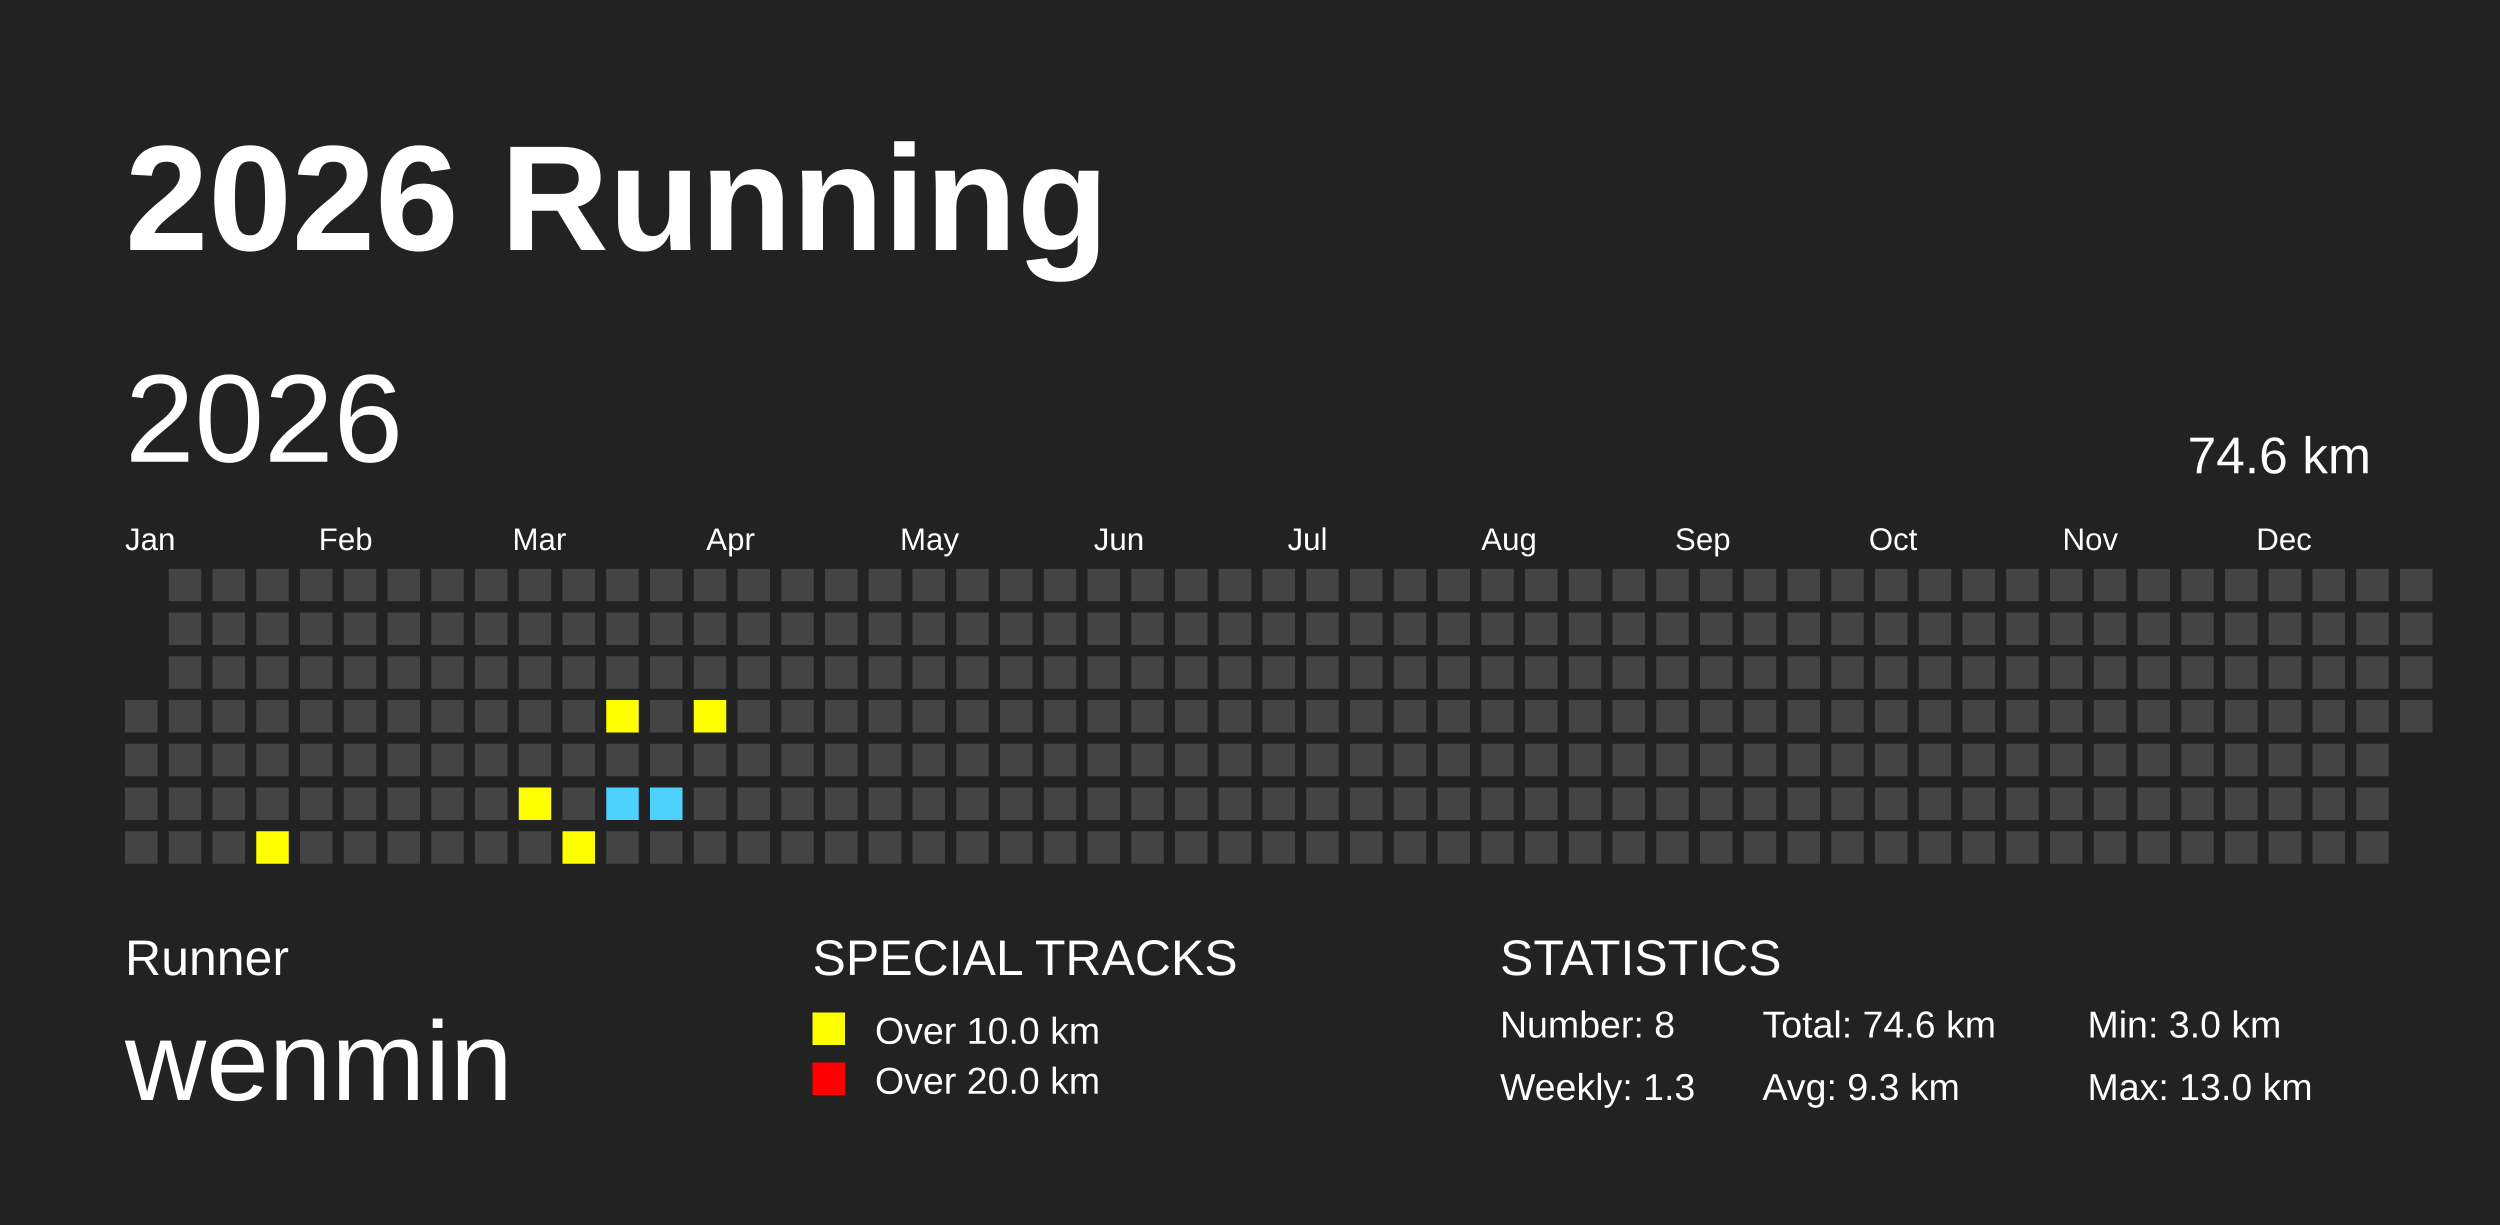
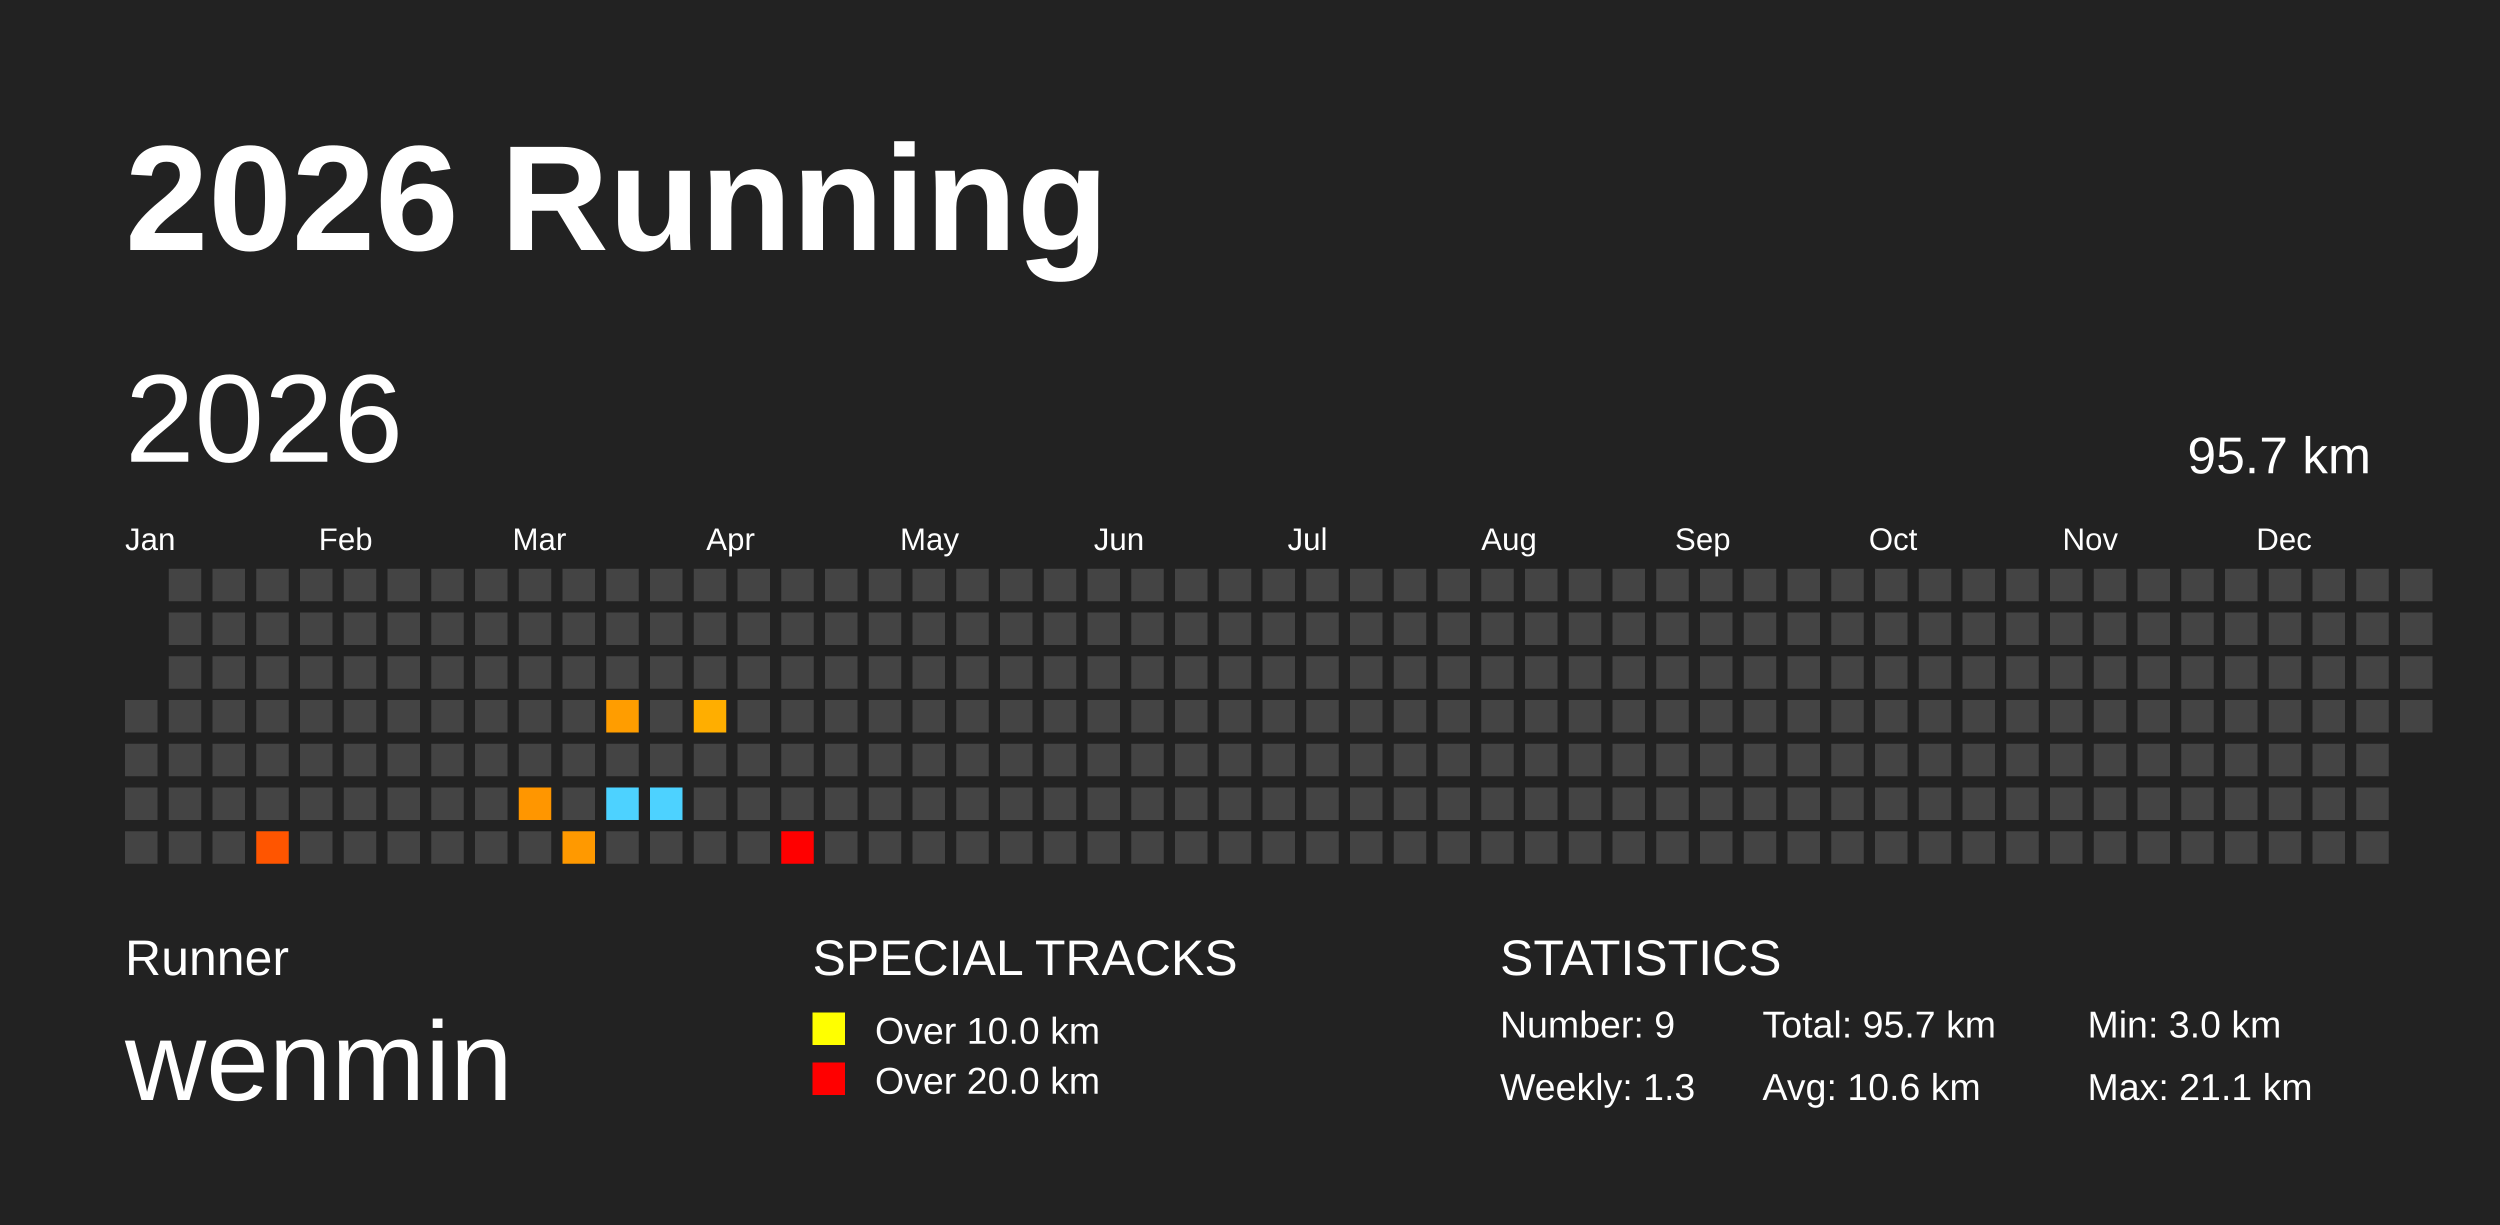
<svg xmlns="http://www.w3.org/2000/svg" baseProfile="full" height="98mm" version="1.1" viewBox="0,0,200,98" width="200mm">
  <defs />
  <rect fill="#222222" height="98" width="200" x="0" y="0" />
  <text fill="#FFFFFF" style="font-size:12px; font-family:Arial; font-weight:bold;" x="10" y="20">2026 Running</text>
  <text fill="#FFFFFF" style="font-size:4px; font-family:Arial" x="10" y="78">Runner</text>
  <text fill="#FFFFFF" style="font-size:9px; font-family:Arial" x="10" y="88">wenmin</text>
  <text fill="#FFFFFF" style="font-size:4px; font-family:Arial" x="65" y="78">SPECIAL TRACKS</text>
  <rect fill="yellow" height="2.6" width="2.6" x="65" y="81" />
  <text fill="#FFFFFF" style="font-size:3px; font-family:Arial" x="70" y="83.5">Over 10.0 km</text>
  <rect fill="red" height="2.6" width="2.6" x="65" y="85" />
  <text fill="#FFFFFF" style="font-size:3px; font-family:Arial" x="70" y="87.5">Over 20.0 km</text>
  <text fill="#FFFFFF" style="font-size:4px; font-family:Arial" x="120" y="78">STATISTICS</text>
-   <text fill="#FFFFFF" style="font-size:3px; font-family:Arial" x="120" y="83">Number: 8</text>
+   <text fill="#FFFFFF" style="font-size:3px; font-family:Arial" x="120" y="83">Number: 9</text>
  <text fill="#FFFFFF" style="font-size:3px; font-family:Arial" x="120" y="88">Weekly: 1.3</text>
-   <text fill="#FFFFFF" style="font-size:3px; font-family:Arial" x="141" y="83">Total: 74.6 km</text>
-   <text fill="#FFFFFF" style="font-size:3px; font-family:Arial" x="141" y="88">Avg: 9.3 km</text>
+   <text fill="#FFFFFF" style="font-size:3px; font-family:Arial" x="141" y="83">Total: 95.7 km</text>
+   <text fill="#FFFFFF" style="font-size:3px; font-family:Arial" x="141" y="88">Avg: 10.6 km</text>
  <text fill="#FFFFFF" style="font-size:3px; font-family:Arial" x="167" y="83">Min: 3.0 km</text>
-   <text fill="#FFFFFF" style="font-size:3px; font-family:Arial" x="167" y="88">Max: 13.0 km</text>
+   <text fill="#FFFFFF" style="font-size:3px; font-family:Arial" x="167" y="88">Max: 21.1 km</text>
  <text dominant-baseline="hanging" fill="#FFFFFF" style="font-size:10.0px; font-family:Arial;" x="10" y="30">2026</text>
-   <text dominant-baseline="hanging" fill="#FFFFFF" style="font-size:4.125px; font-family:Arial;" x="175" y="35">74.6 km</text>
+   <text dominant-baseline="hanging" fill="#FFFFFF" style="font-size:4.125px; font-family:Arial;" x="175" y="35">95.7 km</text>
  <text fill="#FFFFFF" style="font-size:2.5px; font-family:Arial" x="10.0" y="44">Jan</text>
  <text fill="#FFFFFF" style="font-size:2.5px; font-family:Arial" x="25.5" y="44">Feb</text>
  <text fill="#FFFFFF" style="font-size:2.5px; font-family:Arial" x="41.0" y="44">Mar</text>
  <text fill="#FFFFFF" style="font-size:2.5px; font-family:Arial" x="56.5" y="44">Apr</text>
  <text fill="#FFFFFF" style="font-size:2.5px; font-family:Arial" x="72.0" y="44">May</text>
  <text fill="#FFFFFF" style="font-size:2.5px; font-family:Arial" x="87.5" y="44">Jun</text>
  <text fill="#FFFFFF" style="font-size:2.5px; font-family:Arial" x="103.0" y="44">Jul</text>
  <text fill="#FFFFFF" style="font-size:2.5px; font-family:Arial" x="118.5" y="44">Aug</text>
  <text fill="#FFFFFF" style="font-size:2.5px; font-family:Arial" x="134.0" y="44">Sep</text>
  <text fill="#FFFFFF" style="font-size:2.5px; font-family:Arial" x="149.5" y="44">Oct</text>
  <text fill="#FFFFFF" style="font-size:2.5px; font-family:Arial" x="165.0" y="44">Nov</text>
  <text fill="#FFFFFF" style="font-size:2.5px; font-family:Arial" x="180.5" y="44">Dec</text>
  <rect fill="#444444" height="2.6" width="2.6" x="10.0" y="56.0" />
  <rect fill="#444444" height="2.6" width="2.6" x="10.0" y="59.5" />
  <rect fill="#444444" height="2.6" width="2.6" x="10.0" y="63.0" />
  <rect fill="#444444" height="2.6" width="2.6" x="10.0" y="66.5" />
  <rect fill="#444444" height="2.6" width="2.6" x="13.5" y="45.5" />
  <rect fill="#444444" height="2.6" width="2.6" x="13.5" y="49.0" />
  <rect fill="#444444" height="2.6" width="2.6" x="13.5" y="52.5" />
  <rect fill="#444444" height="2.6" width="2.6" x="13.5" y="56.0" />
  <rect fill="#444444" height="2.6" width="2.6" x="13.5" y="59.5" />
  <rect fill="#444444" height="2.6" width="2.6" x="13.5" y="63.0" />
  <rect fill="#444444" height="2.6" width="2.6" x="13.5" y="66.5" />
  <rect fill="#444444" height="2.6" width="2.6" x="17.0" y="45.5" />
  <rect fill="#444444" height="2.6" width="2.6" x="17.0" y="49.0" />
  <rect fill="#444444" height="2.6" width="2.6" x="17.0" y="52.5" />
  <rect fill="#444444" height="2.6" width="2.6" x="17.0" y="56.0" />
  <rect fill="#444444" height="2.6" width="2.6" x="17.0" y="59.5" />
  <rect fill="#444444" height="2.6" width="2.6" x="17.0" y="63.0" />
  <rect fill="#444444" height="2.6" width="2.6" x="17.0" y="66.5" />
  <rect fill="#444444" height="2.6" width="2.6" x="20.5" y="45.5" />
  <rect fill="#444444" height="2.6" width="2.6" x="20.5" y="49.0" />
  <rect fill="#444444" height="2.6" width="2.6" x="20.5" y="52.5" />
  <rect fill="#444444" height="2.6" width="2.6" x="20.5" y="56.0" />
  <rect fill="#444444" height="2.6" width="2.6" x="20.5" y="59.5" />
  <rect fill="#444444" height="2.6" width="2.6" x="20.5" y="63.0" />
-   <rect fill="yellow" height="2.6" width="2.6" x="20.5" y="66.5" />
+   <rect fill="#ff5500" height="2.6" width="2.6" x="20.5" y="66.5" />
  <rect fill="#444444" height="2.6" width="2.6" x="24.0" y="45.5" />
  <rect fill="#444444" height="2.6" width="2.6" x="24.0" y="49.0" />
  <rect fill="#444444" height="2.6" width="2.6" x="24.0" y="52.5" />
  <rect fill="#444444" height="2.6" width="2.6" x="24.0" y="56.0" />
  <rect fill="#444444" height="2.6" width="2.6" x="24.0" y="59.5" />
  <rect fill="#444444" height="2.6" width="2.6" x="24.0" y="63.0" />
  <rect fill="#444444" height="2.6" width="2.6" x="24.0" y="66.5" />
  <rect fill="#444444" height="2.6" width="2.6" x="27.5" y="45.5" />
  <rect fill="#444444" height="2.6" width="2.6" x="27.5" y="49.0" />
  <rect fill="#444444" height="2.6" width="2.6" x="27.5" y="52.5" />
  <rect fill="#444444" height="2.6" width="2.6" x="27.5" y="56.0" />
  <rect fill="#444444" height="2.6" width="2.6" x="27.5" y="59.5" />
  <rect fill="#444444" height="2.6" width="2.6" x="27.5" y="63.0" />
  <rect fill="#444444" height="2.6" width="2.6" x="27.5" y="66.5" />
  <rect fill="#444444" height="2.6" width="2.6" x="31.0" y="45.5" />
  <rect fill="#444444" height="2.6" width="2.6" x="31.0" y="49.0" />
  <rect fill="#444444" height="2.6" width="2.6" x="31.0" y="52.5" />
  <rect fill="#444444" height="2.6" width="2.6" x="31.0" y="56.0" />
  <rect fill="#444444" height="2.6" width="2.6" x="31.0" y="59.5" />
  <rect fill="#444444" height="2.6" width="2.6" x="31.0" y="63.0" />
  <rect fill="#444444" height="2.6" width="2.6" x="31.0" y="66.5" />
  <rect fill="#444444" height="2.6" width="2.6" x="34.5" y="45.5" />
  <rect fill="#444444" height="2.6" width="2.6" x="34.5" y="49.0" />
  <rect fill="#444444" height="2.6" width="2.6" x="34.5" y="52.5" />
  <rect fill="#444444" height="2.6" width="2.6" x="34.5" y="56.0" />
  <rect fill="#444444" height="2.6" width="2.6" x="34.5" y="59.5" />
  <rect fill="#444444" height="2.6" width="2.6" x="34.5" y="63.0" />
  <rect fill="#444444" height="2.6" width="2.6" x="34.5" y="66.5" />
  <rect fill="#444444" height="2.6" width="2.6" x="38.0" y="45.5" />
  <rect fill="#444444" height="2.6" width="2.6" x="38.0" y="49.0" />
  <rect fill="#444444" height="2.6" width="2.6" x="38.0" y="52.5" />
  <rect fill="#444444" height="2.6" width="2.6" x="38.0" y="56.0" />
  <rect fill="#444444" height="2.6" width="2.6" x="38.0" y="59.5" />
  <rect fill="#444444" height="2.6" width="2.6" x="38.0" y="63.0" />
  <rect fill="#444444" height="2.6" width="2.6" x="38.0" y="66.5" />
  <rect fill="#444444" height="2.6" width="2.6" x="41.5" y="45.5" />
  <rect fill="#444444" height="2.6" width="2.6" x="41.5" y="49.0" />
  <rect fill="#444444" height="2.6" width="2.6" x="41.5" y="52.5" />
  <rect fill="#444444" height="2.6" width="2.6" x="41.5" y="56.0" />
  <rect fill="#444444" height="2.6" width="2.6" x="41.5" y="59.5" />
-   <rect fill="yellow" height="2.6" width="2.6" x="41.5" y="63.0" />
+   <rect fill="#ff9600" height="2.6" width="2.6" x="41.5" y="63.0" />
  <rect fill="#444444" height="2.6" width="2.6" x="41.5" y="66.5" />
  <rect fill="#444444" height="2.6" width="2.6" x="45.0" y="45.5" />
  <rect fill="#444444" height="2.6" width="2.6" x="45.0" y="49.0" />
  <rect fill="#444444" height="2.6" width="2.6" x="45.0" y="52.5" />
  <rect fill="#444444" height="2.6" width="2.6" x="45.0" y="56.0" />
  <rect fill="#444444" height="2.6" width="2.6" x="45.0" y="59.5" />
  <rect fill="#444444" height="2.6" width="2.6" x="45.0" y="63.0" />
-   <rect fill="yellow" height="2.6" width="2.6" x="45.0" y="66.5" />
+   <rect fill="#ff9900" height="2.6" width="2.6" x="45.0" y="66.5" />
  <rect fill="#444444" height="2.6" width="2.6" x="48.5" y="45.5" />
  <rect fill="#444444" height="2.6" width="2.6" x="48.5" y="49.0" />
  <rect fill="#444444" height="2.6" width="2.6" x="48.5" y="52.5" />
-   <rect fill="yellow" height="2.6" width="2.6" x="48.5" y="56.0" />
+   <rect fill="#ff9d00" height="2.6" width="2.6" x="48.5" y="56.0" />
  <rect fill="#444444" height="2.6" width="2.6" x="48.5" y="59.5" />
-   <rect fill="#4DD2FF" height="2.6" width="2.6" x="48.5" y="63.0" />
+   <rect fill="#4dd2ff" height="2.6" width="2.6" x="48.5" y="63.0" />
  <rect fill="#444444" height="2.6" width="2.6" x="48.5" y="66.5" />
  <rect fill="#444444" height="2.6" width="2.6" x="52.0" y="45.5" />
  <rect fill="#444444" height="2.6" width="2.6" x="52.0" y="49.0" />
  <rect fill="#444444" height="2.6" width="2.6" x="52.0" y="52.5" />
  <rect fill="#444444" height="2.6" width="2.6" x="52.0" y="56.0" />
  <rect fill="#444444" height="2.6" width="2.6" x="52.0" y="59.5" />
-   <rect fill="#4DD2FF" height="2.6" width="2.6" x="52.0" y="63.0" />
+   <rect fill="#4dd2ff" height="2.6" width="2.6" x="52.0" y="63.0" />
  <rect fill="#444444" height="2.6" width="2.6" x="52.0" y="66.5" />
  <rect fill="#444444" height="2.6" width="2.6" x="55.5" y="45.5" />
  <rect fill="#444444" height="2.6" width="2.6" x="55.5" y="49.0" />
  <rect fill="#444444" height="2.6" width="2.6" x="55.5" y="52.5" />
-   <rect fill="yellow" height="2.6" width="2.6" x="55.5" y="56.0" />
+   <rect fill="#ffae00" height="2.6" width="2.6" x="55.5" y="56.0" />
  <rect fill="#444444" height="2.6" width="2.6" x="55.5" y="59.5" />
  <rect fill="#444444" height="2.6" width="2.6" x="55.5" y="63.0" />
  <rect fill="#444444" height="2.6" width="2.6" x="55.5" y="66.5" />
  <rect fill="#444444" height="2.6" width="2.6" x="59.0" y="45.5" />
  <rect fill="#444444" height="2.6" width="2.6" x="59.0" y="49.0" />
  <rect fill="#444444" height="2.6" width="2.6" x="59.0" y="52.5" />
  <rect fill="#444444" height="2.6" width="2.6" x="59.0" y="56.0" />
  <rect fill="#444444" height="2.6" width="2.6" x="59.0" y="59.5" />
  <rect fill="#444444" height="2.6" width="2.6" x="59.0" y="63.0" />
  <rect fill="#444444" height="2.6" width="2.6" x="59.0" y="66.5" />
  <rect fill="#444444" height="2.6" width="2.6" x="62.5" y="45.5" />
  <rect fill="#444444" height="2.6" width="2.6" x="62.5" y="49.0" />
  <rect fill="#444444" height="2.6" width="2.6" x="62.5" y="52.5" />
  <rect fill="#444444" height="2.6" width="2.6" x="62.5" y="56.0" />
  <rect fill="#444444" height="2.6" width="2.6" x="62.5" y="59.5" />
  <rect fill="#444444" height="2.6" width="2.6" x="62.5" y="63.0" />
-   <rect fill="#444444" height="2.6" width="2.6" x="62.5" y="66.5" />
+   <rect fill="red" height="2.6" width="2.6" x="62.5" y="66.5" />
  <rect fill="#444444" height="2.6" width="2.6" x="66.0" y="45.5" />
  <rect fill="#444444" height="2.6" width="2.6" x="66.0" y="49.0" />
  <rect fill="#444444" height="2.6" width="2.6" x="66.0" y="52.5" />
  <rect fill="#444444" height="2.6" width="2.6" x="66.0" y="56.0" />
  <rect fill="#444444" height="2.6" width="2.6" x="66.0" y="59.5" />
  <rect fill="#444444" height="2.6" width="2.6" x="66.0" y="63.0" />
  <rect fill="#444444" height="2.6" width="2.6" x="66.0" y="66.5" />
  <rect fill="#444444" height="2.6" width="2.6" x="69.5" y="45.5" />
  <rect fill="#444444" height="2.6" width="2.6" x="69.5" y="49.0" />
  <rect fill="#444444" height="2.6" width="2.6" x="69.5" y="52.5" />
  <rect fill="#444444" height="2.6" width="2.6" x="69.5" y="56.0" />
  <rect fill="#444444" height="2.6" width="2.6" x="69.5" y="59.5" />
  <rect fill="#444444" height="2.6" width="2.6" x="69.5" y="63.0" />
  <rect fill="#444444" height="2.6" width="2.6" x="69.5" y="66.5" />
  <rect fill="#444444" height="2.6" width="2.6" x="73.0" y="45.5" />
  <rect fill="#444444" height="2.6" width="2.6" x="73.0" y="49.0" />
  <rect fill="#444444" height="2.6" width="2.6" x="73.0" y="52.5" />
  <rect fill="#444444" height="2.6" width="2.6" x="73.0" y="56.0" />
  <rect fill="#444444" height="2.6" width="2.6" x="73.0" y="59.5" />
  <rect fill="#444444" height="2.6" width="2.6" x="73.0" y="63.0" />
  <rect fill="#444444" height="2.6" width="2.6" x="73.0" y="66.5" />
  <rect fill="#444444" height="2.6" width="2.6" x="76.5" y="45.5" />
  <rect fill="#444444" height="2.6" width="2.6" x="76.5" y="49.0" />
  <rect fill="#444444" height="2.6" width="2.6" x="76.5" y="52.5" />
  <rect fill="#444444" height="2.6" width="2.6" x="76.5" y="56.0" />
  <rect fill="#444444" height="2.6" width="2.6" x="76.5" y="59.5" />
  <rect fill="#444444" height="2.6" width="2.6" x="76.5" y="63.0" />
  <rect fill="#444444" height="2.6" width="2.6" x="76.5" y="66.5" />
  <rect fill="#444444" height="2.6" width="2.6" x="80.0" y="45.5" />
  <rect fill="#444444" height="2.6" width="2.6" x="80.0" y="49.0" />
  <rect fill="#444444" height="2.6" width="2.6" x="80.0" y="52.5" />
  <rect fill="#444444" height="2.6" width="2.6" x="80.0" y="56.0" />
  <rect fill="#444444" height="2.6" width="2.6" x="80.0" y="59.5" />
  <rect fill="#444444" height="2.6" width="2.6" x="80.0" y="63.0" />
  <rect fill="#444444" height="2.6" width="2.6" x="80.0" y="66.5" />
  <rect fill="#444444" height="2.6" width="2.6" x="83.5" y="45.5" />
  <rect fill="#444444" height="2.6" width="2.6" x="83.5" y="49.0" />
  <rect fill="#444444" height="2.6" width="2.6" x="83.5" y="52.5" />
  <rect fill="#444444" height="2.6" width="2.6" x="83.5" y="56.0" />
  <rect fill="#444444" height="2.6" width="2.6" x="83.5" y="59.5" />
  <rect fill="#444444" height="2.6" width="2.6" x="83.5" y="63.0" />
  <rect fill="#444444" height="2.6" width="2.6" x="83.5" y="66.5" />
  <rect fill="#444444" height="2.6" width="2.6" x="87.0" y="45.5" />
  <rect fill="#444444" height="2.6" width="2.6" x="87.0" y="49.0" />
  <rect fill="#444444" height="2.6" width="2.6" x="87.0" y="52.5" />
  <rect fill="#444444" height="2.6" width="2.6" x="87.0" y="56.0" />
  <rect fill="#444444" height="2.6" width="2.6" x="87.0" y="59.5" />
  <rect fill="#444444" height="2.6" width="2.6" x="87.0" y="63.0" />
  <rect fill="#444444" height="2.6" width="2.6" x="87.0" y="66.5" />
  <rect fill="#444444" height="2.6" width="2.6" x="90.5" y="45.5" />
  <rect fill="#444444" height="2.6" width="2.6" x="90.5" y="49.0" />
  <rect fill="#444444" height="2.6" width="2.6" x="90.5" y="52.5" />
  <rect fill="#444444" height="2.6" width="2.6" x="90.5" y="56.0" />
  <rect fill="#444444" height="2.6" width="2.6" x="90.5" y="59.5" />
  <rect fill="#444444" height="2.6" width="2.6" x="90.5" y="63.0" />
  <rect fill="#444444" height="2.6" width="2.6" x="90.5" y="66.5" />
  <rect fill="#444444" height="2.6" width="2.6" x="94.0" y="45.5" />
  <rect fill="#444444" height="2.6" width="2.6" x="94.0" y="49.0" />
  <rect fill="#444444" height="2.6" width="2.6" x="94.0" y="52.5" />
  <rect fill="#444444" height="2.6" width="2.6" x="94.0" y="56.0" />
  <rect fill="#444444" height="2.6" width="2.6" x="94.0" y="59.5" />
  <rect fill="#444444" height="2.6" width="2.6" x="94.0" y="63.0" />
  <rect fill="#444444" height="2.6" width="2.6" x="94.0" y="66.5" />
  <rect fill="#444444" height="2.6" width="2.6" x="97.5" y="45.5" />
  <rect fill="#444444" height="2.6" width="2.6" x="97.5" y="49.0" />
  <rect fill="#444444" height="2.6" width="2.6" x="97.5" y="52.5" />
  <rect fill="#444444" height="2.6" width="2.6" x="97.5" y="56.0" />
  <rect fill="#444444" height="2.6" width="2.6" x="97.5" y="59.5" />
  <rect fill="#444444" height="2.6" width="2.6" x="97.5" y="63.0" />
  <rect fill="#444444" height="2.6" width="2.6" x="97.5" y="66.5" />
  <rect fill="#444444" height="2.6" width="2.6" x="101.0" y="45.5" />
  <rect fill="#444444" height="2.6" width="2.6" x="101.0" y="49.0" />
  <rect fill="#444444" height="2.6" width="2.6" x="101.0" y="52.5" />
  <rect fill="#444444" height="2.6" width="2.6" x="101.0" y="56.0" />
  <rect fill="#444444" height="2.6" width="2.6" x="101.0" y="59.5" />
  <rect fill="#444444" height="2.6" width="2.6" x="101.0" y="63.0" />
  <rect fill="#444444" height="2.6" width="2.6" x="101.0" y="66.5" />
  <rect fill="#444444" height="2.6" width="2.6" x="104.5" y="45.5" />
  <rect fill="#444444" height="2.6" width="2.6" x="104.5" y="49.0" />
  <rect fill="#444444" height="2.6" width="2.6" x="104.5" y="52.5" />
  <rect fill="#444444" height="2.6" width="2.6" x="104.5" y="56.0" />
  <rect fill="#444444" height="2.6" width="2.6" x="104.5" y="59.5" />
  <rect fill="#444444" height="2.6" width="2.6" x="104.5" y="63.0" />
  <rect fill="#444444" height="2.6" width="2.6" x="104.5" y="66.5" />
  <rect fill="#444444" height="2.6" width="2.6" x="108.0" y="45.5" />
  <rect fill="#444444" height="2.6" width="2.6" x="108.0" y="49.0" />
  <rect fill="#444444" height="2.6" width="2.6" x="108.0" y="52.5" />
  <rect fill="#444444" height="2.6" width="2.6" x="108.0" y="56.0" />
  <rect fill="#444444" height="2.6" width="2.6" x="108.0" y="59.5" />
  <rect fill="#444444" height="2.6" width="2.6" x="108.0" y="63.0" />
  <rect fill="#444444" height="2.6" width="2.6" x="108.0" y="66.5" />
  <rect fill="#444444" height="2.6" width="2.6" x="111.5" y="45.5" />
  <rect fill="#444444" height="2.6" width="2.6" x="111.5" y="49.0" />
  <rect fill="#444444" height="2.6" width="2.6" x="111.5" y="52.5" />
  <rect fill="#444444" height="2.6" width="2.6" x="111.5" y="56.0" />
  <rect fill="#444444" height="2.6" width="2.6" x="111.5" y="59.5" />
  <rect fill="#444444" height="2.6" width="2.6" x="111.5" y="63.0" />
  <rect fill="#444444" height="2.6" width="2.6" x="111.5" y="66.5" />
  <rect fill="#444444" height="2.6" width="2.6" x="115.0" y="45.5" />
  <rect fill="#444444" height="2.6" width="2.6" x="115.0" y="49.0" />
  <rect fill="#444444" height="2.6" width="2.6" x="115.0" y="52.5" />
  <rect fill="#444444" height="2.6" width="2.6" x="115.0" y="56.0" />
  <rect fill="#444444" height="2.6" width="2.6" x="115.0" y="59.5" />
  <rect fill="#444444" height="2.6" width="2.6" x="115.0" y="63.0" />
  <rect fill="#444444" height="2.6" width="2.6" x="115.0" y="66.5" />
  <rect fill="#444444" height="2.6" width="2.6" x="118.5" y="45.5" />
  <rect fill="#444444" height="2.6" width="2.6" x="118.5" y="49.0" />
  <rect fill="#444444" height="2.6" width="2.6" x="118.5" y="52.5" />
  <rect fill="#444444" height="2.6" width="2.6" x="118.5" y="56.0" />
  <rect fill="#444444" height="2.6" width="2.6" x="118.5" y="59.5" />
  <rect fill="#444444" height="2.6" width="2.6" x="118.5" y="63.0" />
  <rect fill="#444444" height="2.6" width="2.6" x="118.5" y="66.5" />
  <rect fill="#444444" height="2.6" width="2.6" x="122.0" y="45.5" />
  <rect fill="#444444" height="2.6" width="2.6" x="122.0" y="49.0" />
  <rect fill="#444444" height="2.6" width="2.6" x="122.0" y="52.5" />
  <rect fill="#444444" height="2.6" width="2.6" x="122.0" y="56.0" />
  <rect fill="#444444" height="2.6" width="2.6" x="122.0" y="59.5" />
  <rect fill="#444444" height="2.6" width="2.6" x="122.0" y="63.0" />
  <rect fill="#444444" height="2.6" width="2.6" x="122.0" y="66.5" />
  <rect fill="#444444" height="2.6" width="2.6" x="125.5" y="45.5" />
  <rect fill="#444444" height="2.6" width="2.6" x="125.5" y="49.0" />
  <rect fill="#444444" height="2.6" width="2.6" x="125.5" y="52.5" />
  <rect fill="#444444" height="2.6" width="2.6" x="125.5" y="56.0" />
  <rect fill="#444444" height="2.6" width="2.6" x="125.5" y="59.5" />
  <rect fill="#444444" height="2.6" width="2.6" x="125.5" y="63.0" />
  <rect fill="#444444" height="2.6" width="2.6" x="125.5" y="66.5" />
  <rect fill="#444444" height="2.6" width="2.6" x="129.0" y="45.5" />
  <rect fill="#444444" height="2.6" width="2.6" x="129.0" y="49.0" />
  <rect fill="#444444" height="2.6" width="2.6" x="129.0" y="52.5" />
  <rect fill="#444444" height="2.6" width="2.6" x="129.0" y="56.0" />
  <rect fill="#444444" height="2.6" width="2.6" x="129.0" y="59.5" />
  <rect fill="#444444" height="2.6" width="2.6" x="129.0" y="63.0" />
  <rect fill="#444444" height="2.6" width="2.6" x="129.0" y="66.5" />
  <rect fill="#444444" height="2.6" width="2.6" x="132.5" y="45.5" />
  <rect fill="#444444" height="2.6" width="2.6" x="132.5" y="49.0" />
  <rect fill="#444444" height="2.6" width="2.6" x="132.5" y="52.5" />
  <rect fill="#444444" height="2.6" width="2.6" x="132.5" y="56.0" />
  <rect fill="#444444" height="2.6" width="2.6" x="132.5" y="59.5" />
  <rect fill="#444444" height="2.6" width="2.6" x="132.5" y="63.0" />
  <rect fill="#444444" height="2.6" width="2.6" x="132.5" y="66.5" />
  <rect fill="#444444" height="2.6" width="2.6" x="136.0" y="45.5" />
  <rect fill="#444444" height="2.6" width="2.6" x="136.0" y="49.0" />
  <rect fill="#444444" height="2.6" width="2.6" x="136.0" y="52.5" />
  <rect fill="#444444" height="2.6" width="2.6" x="136.0" y="56.0" />
  <rect fill="#444444" height="2.6" width="2.6" x="136.0" y="59.5" />
  <rect fill="#444444" height="2.6" width="2.6" x="136.0" y="63.0" />
  <rect fill="#444444" height="2.6" width="2.6" x="136.0" y="66.5" />
  <rect fill="#444444" height="2.6" width="2.6" x="139.5" y="45.5" />
  <rect fill="#444444" height="2.6" width="2.6" x="139.5" y="49.0" />
  <rect fill="#444444" height="2.6" width="2.6" x="139.5" y="52.5" />
  <rect fill="#444444" height="2.6" width="2.6" x="139.5" y="56.0" />
  <rect fill="#444444" height="2.6" width="2.6" x="139.5" y="59.5" />
  <rect fill="#444444" height="2.6" width="2.6" x="139.5" y="63.0" />
  <rect fill="#444444" height="2.6" width="2.6" x="139.5" y="66.5" />
  <rect fill="#444444" height="2.6" width="2.6" x="143.0" y="45.5" />
  <rect fill="#444444" height="2.6" width="2.6" x="143.0" y="49.0" />
  <rect fill="#444444" height="2.6" width="2.6" x="143.0" y="52.5" />
  <rect fill="#444444" height="2.6" width="2.6" x="143.0" y="56.0" />
  <rect fill="#444444" height="2.6" width="2.6" x="143.0" y="59.5" />
  <rect fill="#444444" height="2.6" width="2.6" x="143.0" y="63.0" />
  <rect fill="#444444" height="2.6" width="2.6" x="143.0" y="66.5" />
  <rect fill="#444444" height="2.6" width="2.6" x="146.5" y="45.5" />
  <rect fill="#444444" height="2.6" width="2.6" x="146.5" y="49.0" />
  <rect fill="#444444" height="2.6" width="2.6" x="146.5" y="52.5" />
  <rect fill="#444444" height="2.6" width="2.6" x="146.5" y="56.0" />
  <rect fill="#444444" height="2.6" width="2.6" x="146.5" y="59.5" />
  <rect fill="#444444" height="2.6" width="2.6" x="146.5" y="63.0" />
  <rect fill="#444444" height="2.6" width="2.6" x="146.5" y="66.5" />
  <rect fill="#444444" height="2.6" width="2.6" x="150.0" y="45.5" />
  <rect fill="#444444" height="2.6" width="2.6" x="150.0" y="49.0" />
  <rect fill="#444444" height="2.6" width="2.6" x="150.0" y="52.5" />
  <rect fill="#444444" height="2.6" width="2.6" x="150.0" y="56.0" />
  <rect fill="#444444" height="2.6" width="2.6" x="150.0" y="59.5" />
  <rect fill="#444444" height="2.6" width="2.6" x="150.0" y="63.0" />
  <rect fill="#444444" height="2.6" width="2.6" x="150.0" y="66.5" />
  <rect fill="#444444" height="2.6" width="2.6" x="153.5" y="45.5" />
  <rect fill="#444444" height="2.6" width="2.6" x="153.5" y="49.0" />
  <rect fill="#444444" height="2.6" width="2.6" x="153.5" y="52.5" />
  <rect fill="#444444" height="2.6" width="2.6" x="153.5" y="56.0" />
  <rect fill="#444444" height="2.6" width="2.6" x="153.5" y="59.5" />
  <rect fill="#444444" height="2.6" width="2.6" x="153.5" y="63.0" />
  <rect fill="#444444" height="2.6" width="2.6" x="153.5" y="66.5" />
  <rect fill="#444444" height="2.6" width="2.6" x="157.0" y="45.5" />
  <rect fill="#444444" height="2.6" width="2.6" x="157.0" y="49.0" />
  <rect fill="#444444" height="2.6" width="2.6" x="157.0" y="52.5" />
  <rect fill="#444444" height="2.6" width="2.6" x="157.0" y="56.0" />
  <rect fill="#444444" height="2.6" width="2.6" x="157.0" y="59.5" />
  <rect fill="#444444" height="2.6" width="2.6" x="157.0" y="63.0" />
  <rect fill="#444444" height="2.6" width="2.6" x="157.0" y="66.5" />
  <rect fill="#444444" height="2.6" width="2.6" x="160.5" y="45.5" />
  <rect fill="#444444" height="2.6" width="2.6" x="160.5" y="49.0" />
  <rect fill="#444444" height="2.6" width="2.6" x="160.5" y="52.5" />
  <rect fill="#444444" height="2.6" width="2.6" x="160.5" y="56.0" />
  <rect fill="#444444" height="2.6" width="2.6" x="160.5" y="59.5" />
  <rect fill="#444444" height="2.6" width="2.6" x="160.5" y="63.0" />
  <rect fill="#444444" height="2.6" width="2.6" x="160.5" y="66.5" />
  <rect fill="#444444" height="2.6" width="2.6" x="164.0" y="45.5" />
  <rect fill="#444444" height="2.6" width="2.6" x="164.0" y="49.0" />
  <rect fill="#444444" height="2.6" width="2.6" x="164.0" y="52.5" />
  <rect fill="#444444" height="2.6" width="2.6" x="164.0" y="56.0" />
  <rect fill="#444444" height="2.6" width="2.6" x="164.0" y="59.5" />
  <rect fill="#444444" height="2.6" width="2.6" x="164.0" y="63.0" />
  <rect fill="#444444" height="2.6" width="2.6" x="164.0" y="66.5" />
  <rect fill="#444444" height="2.6" width="2.6" x="167.5" y="45.5" />
  <rect fill="#444444" height="2.6" width="2.6" x="167.5" y="49.0" />
  <rect fill="#444444" height="2.6" width="2.6" x="167.5" y="52.5" />
  <rect fill="#444444" height="2.6" width="2.6" x="167.5" y="56.0" />
  <rect fill="#444444" height="2.6" width="2.6" x="167.5" y="59.5" />
  <rect fill="#444444" height="2.6" width="2.6" x="167.5" y="63.0" />
  <rect fill="#444444" height="2.6" width="2.6" x="167.5" y="66.5" />
  <rect fill="#444444" height="2.6" width="2.6" x="171.0" y="45.5" />
  <rect fill="#444444" height="2.6" width="2.6" x="171.0" y="49.0" />
  <rect fill="#444444" height="2.6" width="2.6" x="171.0" y="52.5" />
  <rect fill="#444444" height="2.6" width="2.6" x="171.0" y="56.0" />
  <rect fill="#444444" height="2.6" width="2.6" x="171.0" y="59.5" />
  <rect fill="#444444" height="2.6" width="2.6" x="171.0" y="63.0" />
  <rect fill="#444444" height="2.6" width="2.6" x="171.0" y="66.5" />
  <rect fill="#444444" height="2.6" width="2.6" x="174.5" y="45.5" />
  <rect fill="#444444" height="2.6" width="2.6" x="174.5" y="49.0" />
  <rect fill="#444444" height="2.6" width="2.6" x="174.5" y="52.5" />
  <rect fill="#444444" height="2.6" width="2.6" x="174.5" y="56.0" />
  <rect fill="#444444" height="2.6" width="2.6" x="174.5" y="59.5" />
  <rect fill="#444444" height="2.6" width="2.6" x="174.5" y="63.0" />
  <rect fill="#444444" height="2.6" width="2.6" x="174.5" y="66.5" />
  <rect fill="#444444" height="2.6" width="2.6" x="178.0" y="45.5" />
  <rect fill="#444444" height="2.6" width="2.6" x="178.0" y="49.0" />
  <rect fill="#444444" height="2.6" width="2.6" x="178.0" y="52.5" />
  <rect fill="#444444" height="2.6" width="2.6" x="178.0" y="56.0" />
  <rect fill="#444444" height="2.6" width="2.6" x="178.0" y="59.5" />
  <rect fill="#444444" height="2.6" width="2.6" x="178.0" y="63.0" />
  <rect fill="#444444" height="2.6" width="2.6" x="178.0" y="66.5" />
  <rect fill="#444444" height="2.6" width="2.6" x="181.5" y="45.5" />
  <rect fill="#444444" height="2.6" width="2.6" x="181.5" y="49.0" />
  <rect fill="#444444" height="2.6" width="2.6" x="181.5" y="52.5" />
  <rect fill="#444444" height="2.6" width="2.6" x="181.5" y="56.0" />
  <rect fill="#444444" height="2.6" width="2.6" x="181.5" y="59.5" />
  <rect fill="#444444" height="2.6" width="2.6" x="181.5" y="63.0" />
  <rect fill="#444444" height="2.6" width="2.6" x="181.5" y="66.5" />
  <rect fill="#444444" height="2.6" width="2.6" x="185.0" y="45.5" />
  <rect fill="#444444" height="2.6" width="2.6" x="185.0" y="49.0" />
  <rect fill="#444444" height="2.6" width="2.6" x="185.0" y="52.5" />
  <rect fill="#444444" height="2.6" width="2.6" x="185.0" y="56.0" />
  <rect fill="#444444" height="2.6" width="2.6" x="185.0" y="59.5" />
  <rect fill="#444444" height="2.6" width="2.6" x="185.0" y="63.0" />
  <rect fill="#444444" height="2.6" width="2.6" x="185.0" y="66.5" />
  <rect fill="#444444" height="2.6" width="2.6" x="188.5" y="45.5" />
  <rect fill="#444444" height="2.6" width="2.6" x="188.5" y="49.0" />
  <rect fill="#444444" height="2.6" width="2.6" x="188.5" y="52.5" />
  <rect fill="#444444" height="2.6" width="2.6" x="188.5" y="56.0" />
  <rect fill="#444444" height="2.6" width="2.6" x="188.5" y="59.5" />
  <rect fill="#444444" height="2.6" width="2.6" x="188.5" y="63.0" />
  <rect fill="#444444" height="2.6" width="2.6" x="188.5" y="66.5" />
  <rect fill="#444444" height="2.6" width="2.6" x="192.0" y="45.5" />
  <rect fill="#444444" height="2.6" width="2.6" x="192.0" y="49.0" />
  <rect fill="#444444" height="2.6" width="2.6" x="192.0" y="52.5" />
  <rect fill="#444444" height="2.6" width="2.6" x="192.0" y="56.0" />
</svg>
